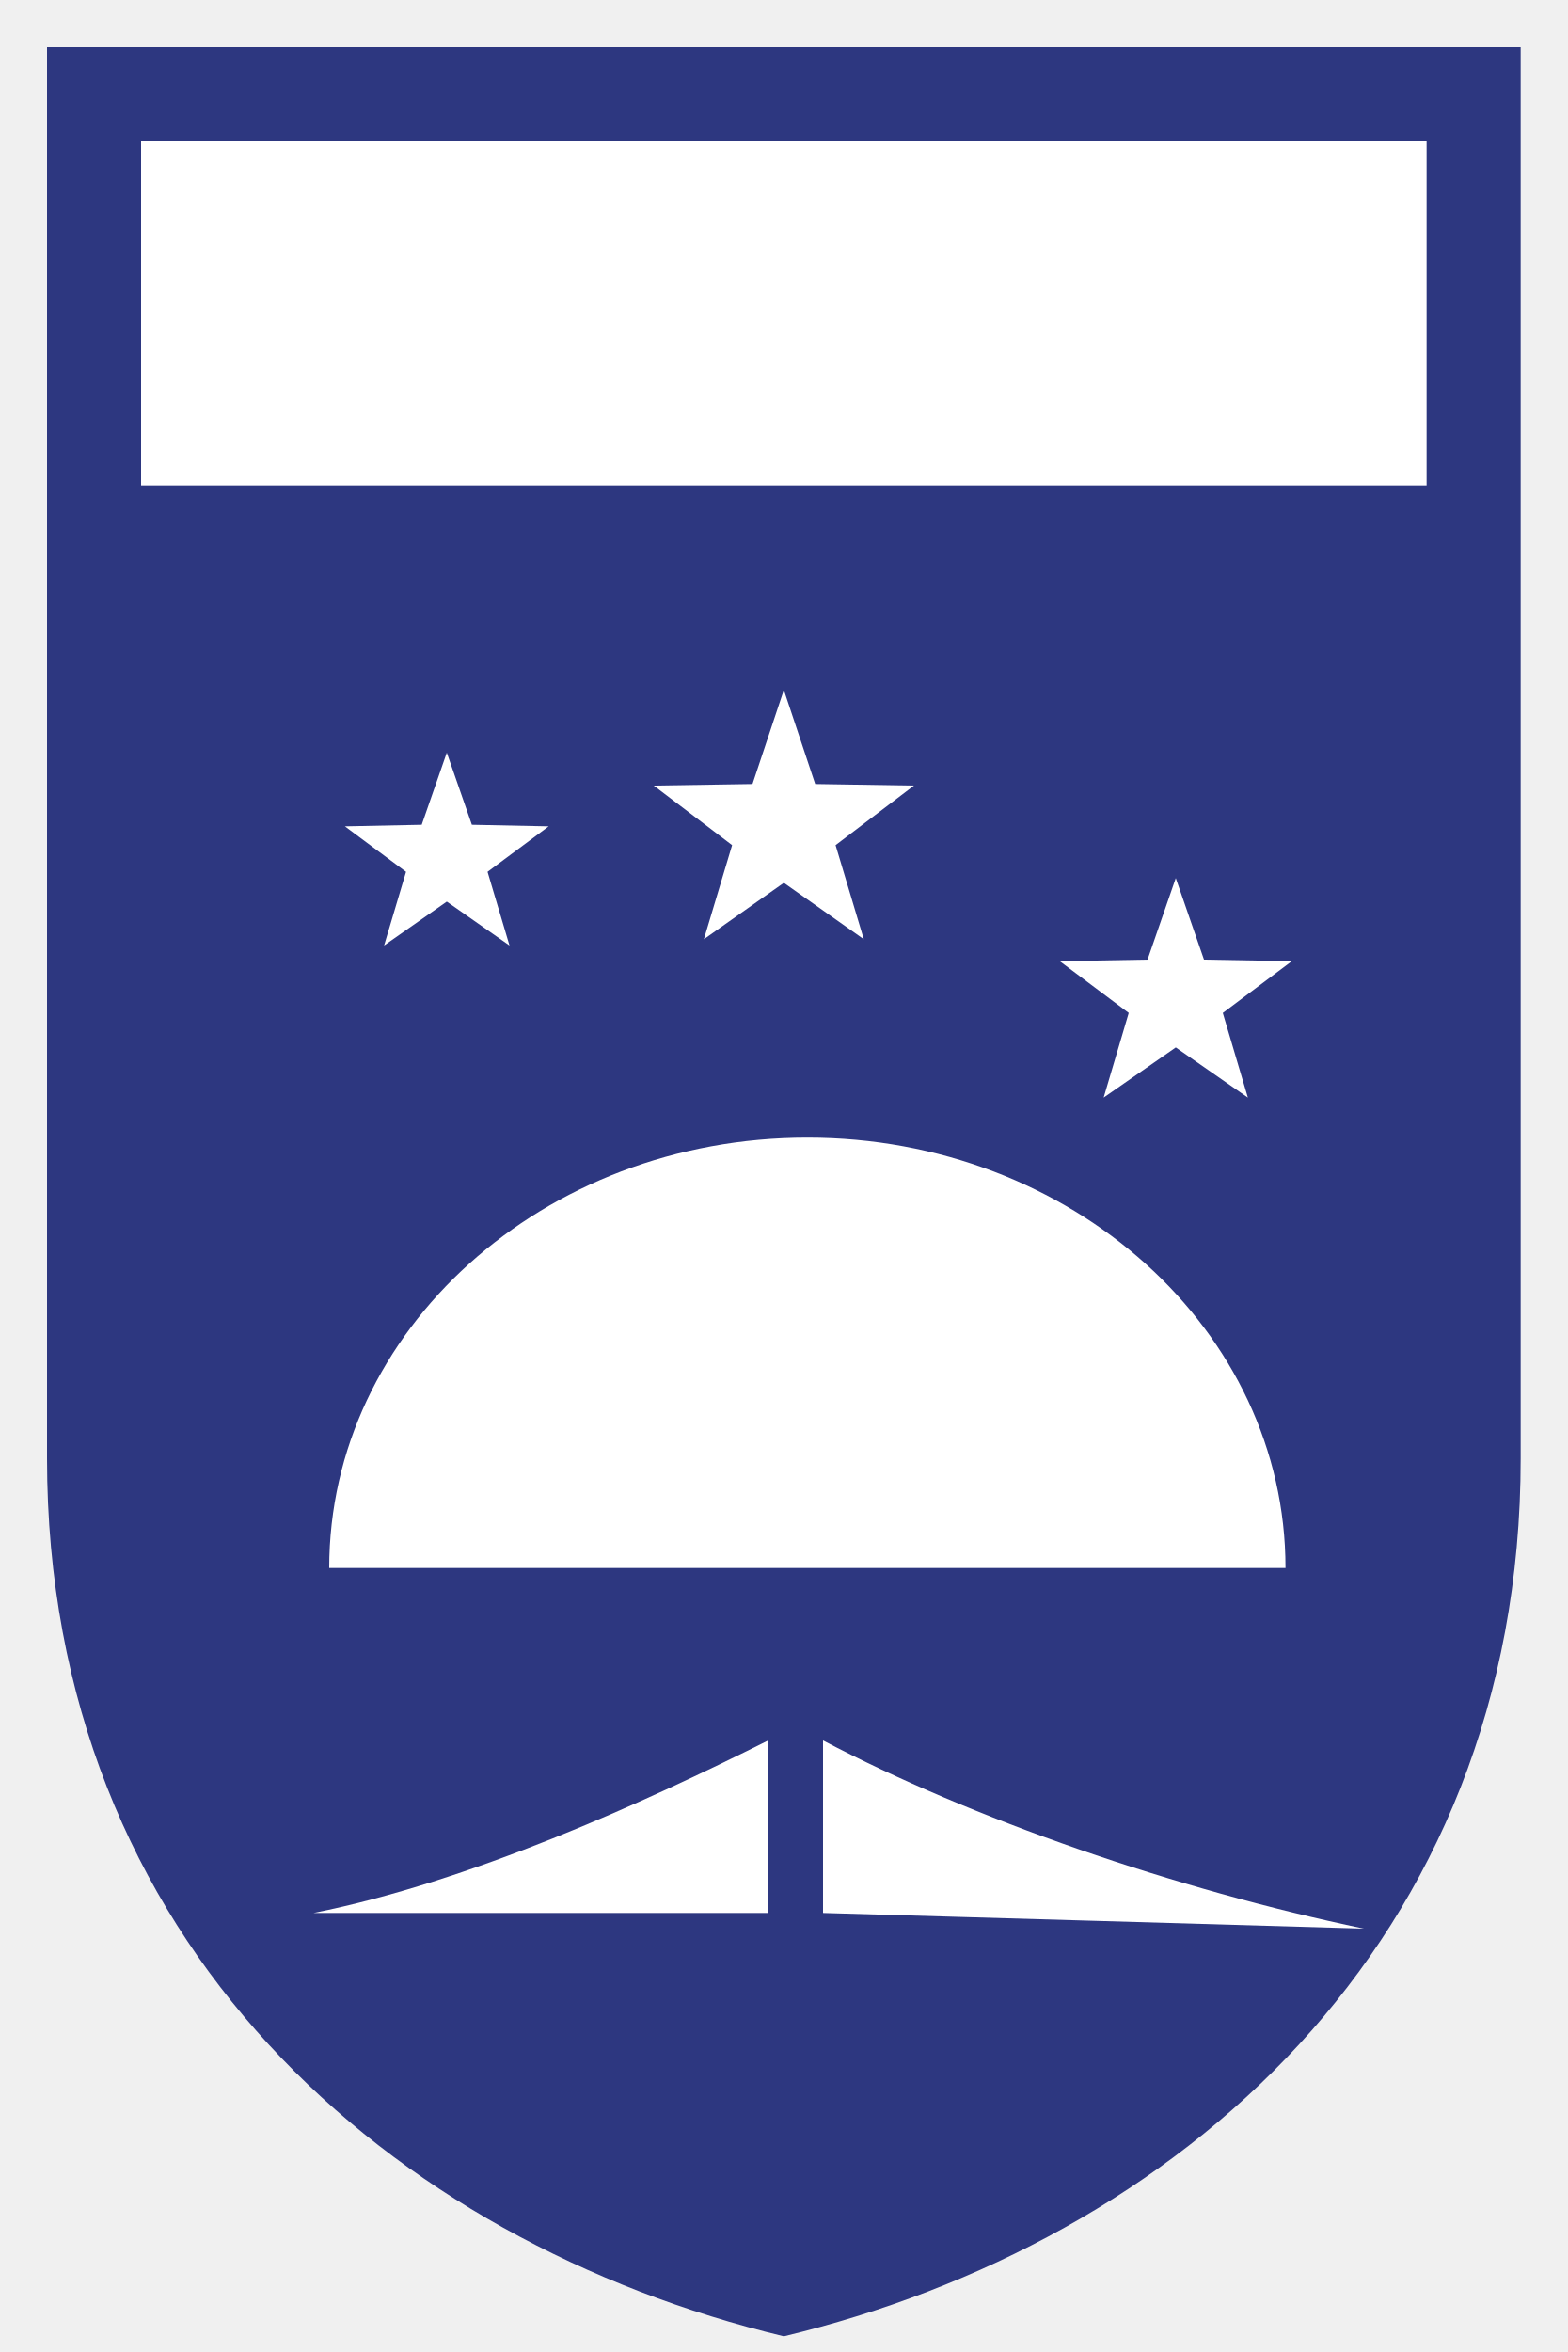
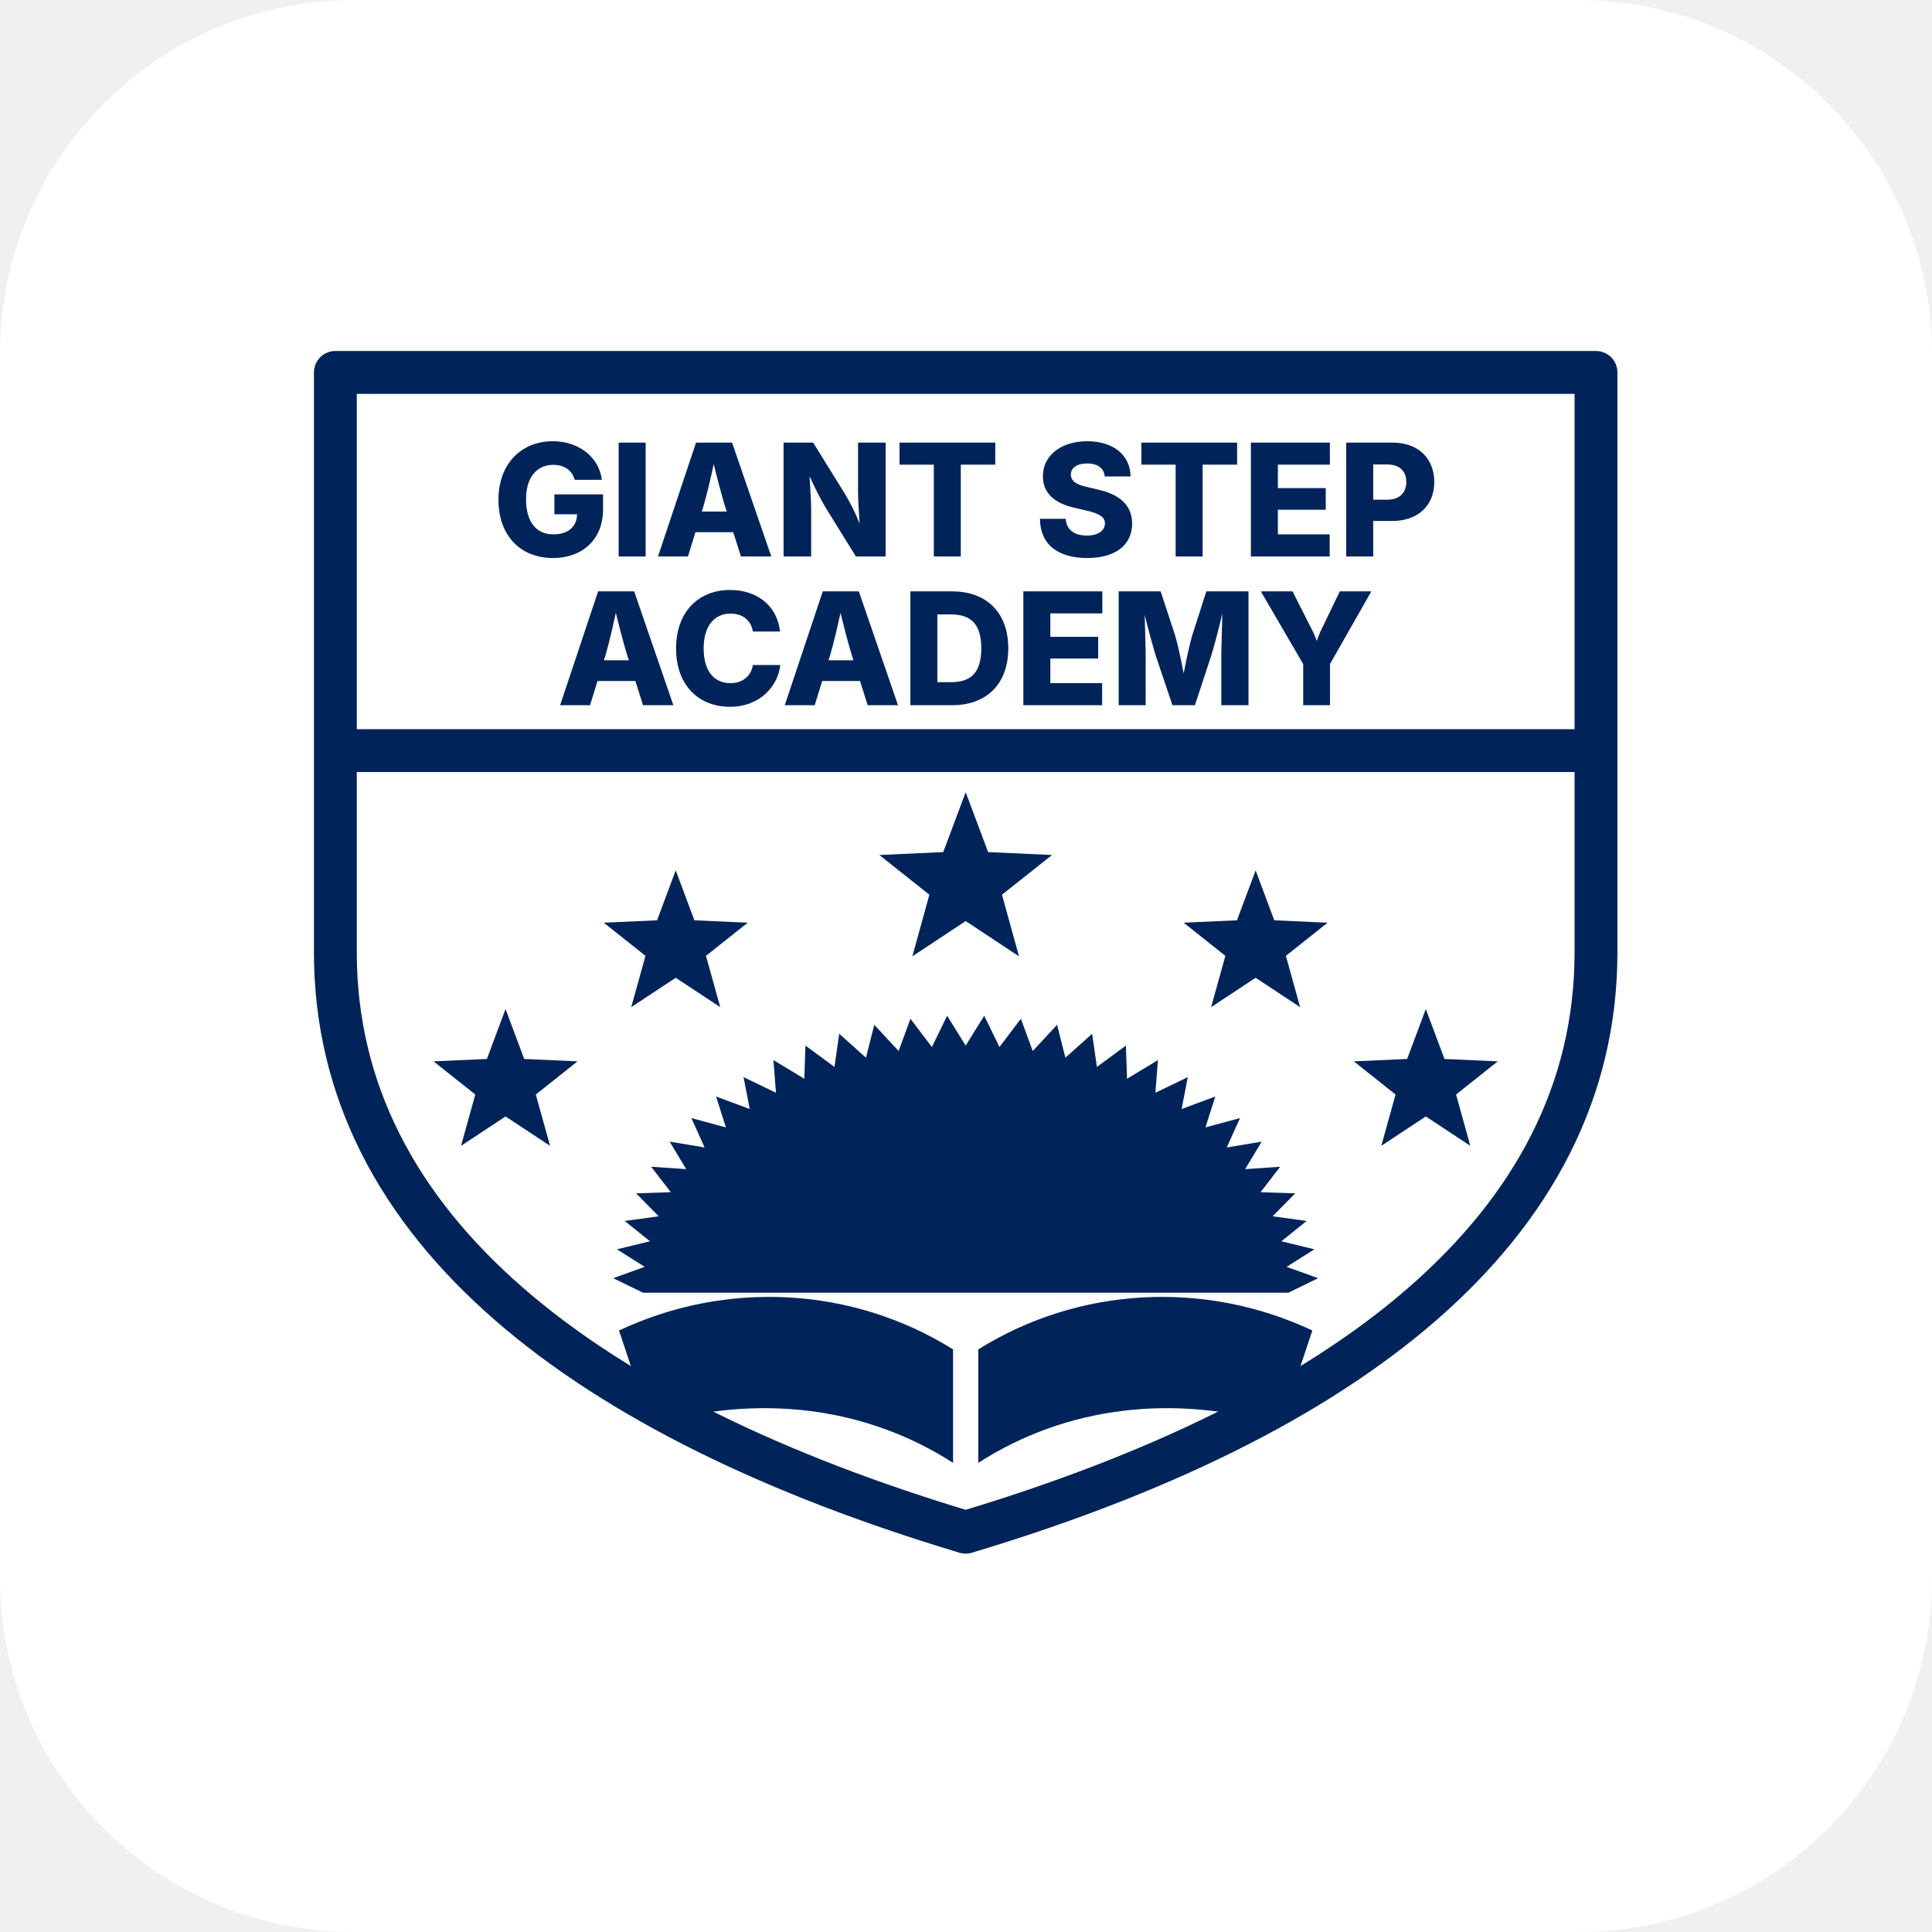
- <svg xmlns="http://www.w3.org/2000/svg" viewBox="0 0 100 150">
-   <path d="M3 3H97V93C97 124 75 143 50 149C25 143 3 124 3 93Z" fill="#2d3780" />
-   <rect x="9" y="9" width="82" height="22" fill="#fff" />
-   <g fill="#fff">
-     <polygon points="28.5,48 30.1,52.6 35,52.7 31.1,55.6 32.5,60.3 28.5,57.5 24.5,60.3 25.9,55.6 22,52.7 26.9,52.6" />
-     <polygon points="50,44 52,50 58.3,50.1 53.3,53.9 55.1,59.9 50,56.3 44.9,59.9 46.7,53.9 41.7,50.1 48,50" />
-     <polygon points="75,56 76.8,61.2 82.4,61.3 78,64.6 79.6,70 75,66.8 70.4,70 72,64.6 67.6,61.3 73.2,61.2" />
-     <path d="M21 100A30 27 0 0 1 82 100Z" />
-     <path d="M20 122C30 120 41 115 49 111L49 122Z" />
-     <path d="M52.5 111C62 116 75 120.5 87 123L52.5 122Z" />
+ <svg xmlns="http://www.w3.org/2000/svg" viewBox="0 0 120 120">
+   <rect width="120" height="120" rx="22" fill="#fff" />
+   <g transform="translate(13 20) scale(0.783)">
+     <path d="M10 4H110V50C110 72 90 87 60 96C30 87 10 72 10 50Z" fill="#ffffff" stroke="#00245a" stroke-width="3.4" stroke-linejoin="round" />
+     <path d="M10 34H110" stroke="#00245a" stroke-width="3.4" />
+     <g fill="#00245a" font-family="Inter, Arial, sans-serif" font-weight="800" text-anchor="middle">
+       <text x="60" y="18.6" font-size="12.4" textLength="86" lengthAdjust="spacingAndGlyphs">GIANT STEP</text>
+       <text x="60" y="30.4" font-size="12.4" textLength="80" lengthAdjust="spacingAndGlyphs">ACADEMY</text>
+     </g>
+     <g fill="#00245a">
+       <polygon points="60.00,37.30 61.78,42.05 66.85,42.28 62.88,45.43 64.23,50.32 60.00,47.52 55.77,50.32 57.12,45.43 53.15,42.28 58.22,42.05" />
+       <polygon points="37.00,43.50 38.48,47.46 42.71,47.65 39.40,50.28 40.53,54.35 37.00,52.02 33.47,54.35 34.60,50.28 31.29,47.65 35.52,47.46" />
+       <polygon points="83.00,43.50 84.48,47.46 88.71,47.65 85.40,50.28 86.53,54.35 83.00,52.02 79.47,54.35 80.60,50.28 77.29,47.65 81.52,47.46" />
+       <polygon points="23.50,54.50 24.98,58.46 29.21,58.65 25.90,61.28 27.03,65.35 23.50,63.02 19.97,65.35 21.10,61.28 17.79,58.65 22.02,58.46" />
+       <polygon points="96.50,54.50 97.98,58.46 102.21,58.65 98.90,61.28 100.03,65.35 96.50,63.02 92.97,65.35 94.10,61.28 90.79,58.65 95.02,58.46" />
+       <polygon points="34.40,77.00 32.04,75.85 34.54,74.95 32.34,73.56 34.96,72.92 32.95,71.31 35.65,70.94 33.86,69.12 36.61,69.03 35.05,67.01 37.83,67.20 36.52,65.02 39.29,65.48 38.24,63.15 40.98,63.89 40.20,61.44 42.87,62.43 42.38,59.90 44.95,61.14 44.75,58.55 47.20,60.03 47.29,57.40 49.59,59.09 49.97,56.46 52.09,58.36 52.75,55.75 54.68,57.83 55.62,55.27 57.32,57.51 58.53,55.03 60.00,57.40 61.47,55.03 62.68,57.51 64.38,55.27 65.32,57.83 67.25,55.75 67.91,58.36 70.03,56.46 70.41,59.09 72.71,57.40 72.80,60.03 75.25,58.55 75.05,61.14 77.62,59.90 77.13,62.43 79.80,61.44 79.02,63.89 81.76,63.15 80.71,65.48 83.48,65.02 82.17,67.20 84.95,67.01 83.39,69.03 86.14,69.12 84.35,70.94 87.05,71.31 85.04,72.92 87.66,73.56 85.46,74.95 87.96,75.85 85.60,77.00" />
+       <path d="M59 81.5C51 76.5 41 76 32.5 80L35 87.5C43.5 85 52 86 59 90.5Z" />
+       <path d="M61 81.5C69 76.5 79 76 87.5 80L85 87.5C76.5 85 68 86 61 90.5Z" />
+     </g>
+     <path id="gsa-motto-_R_0_" d="M0 90Q60 152 120 90" fill="none" />
  </g>
</svg>
